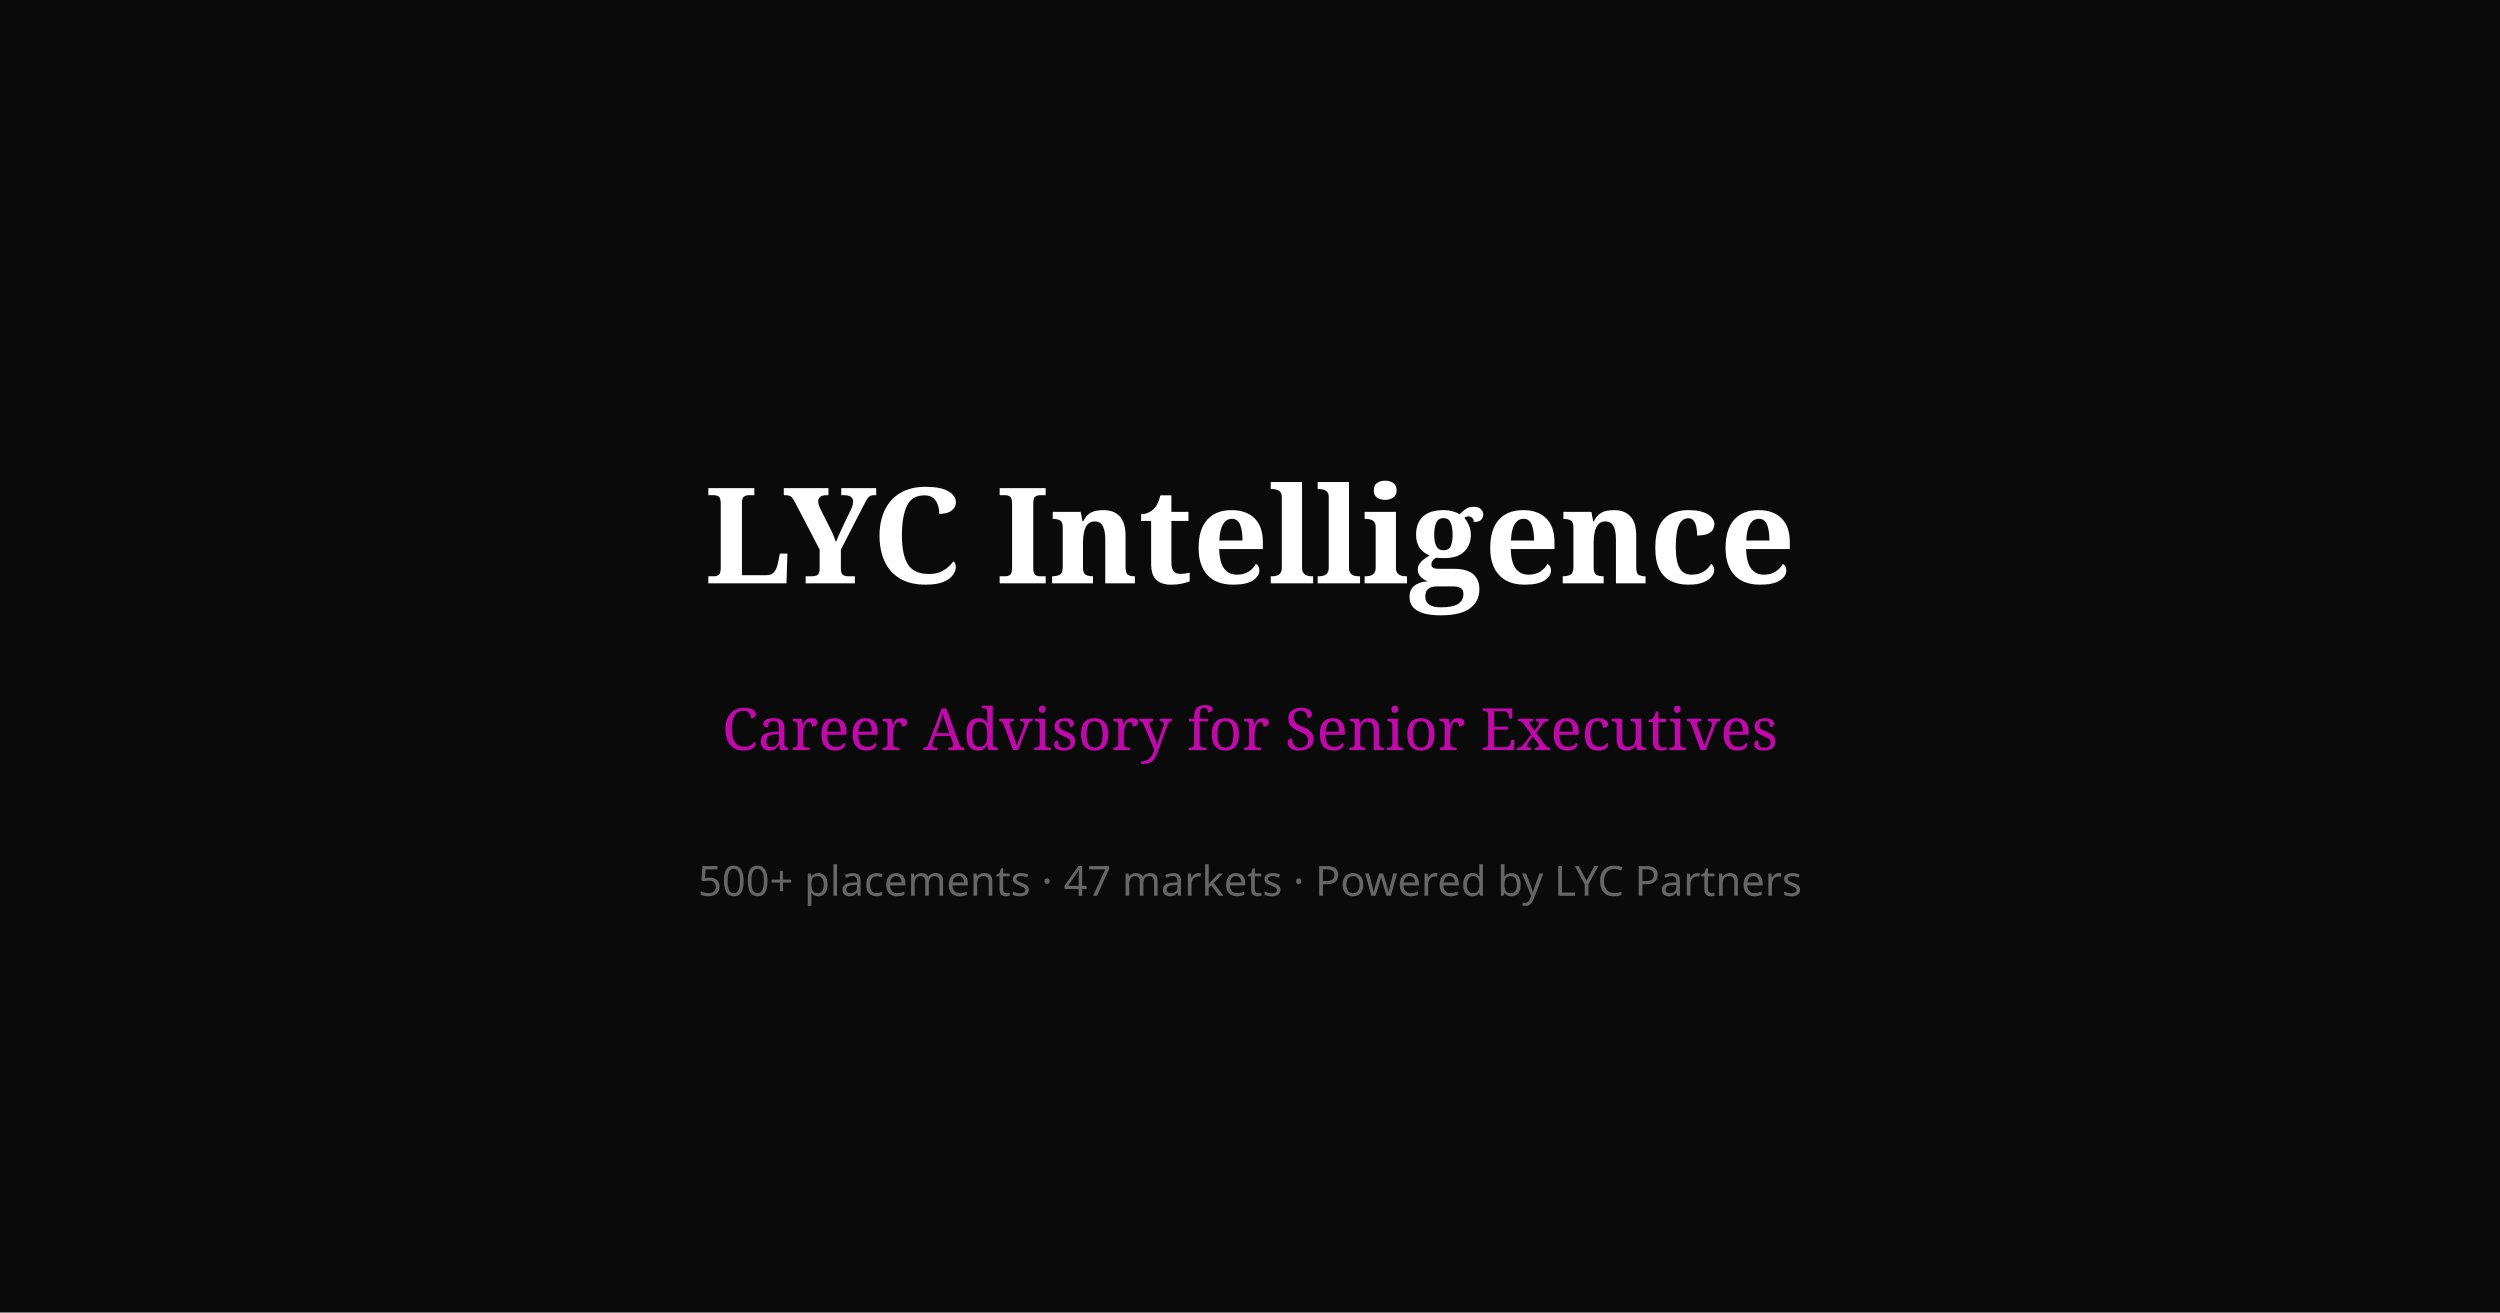
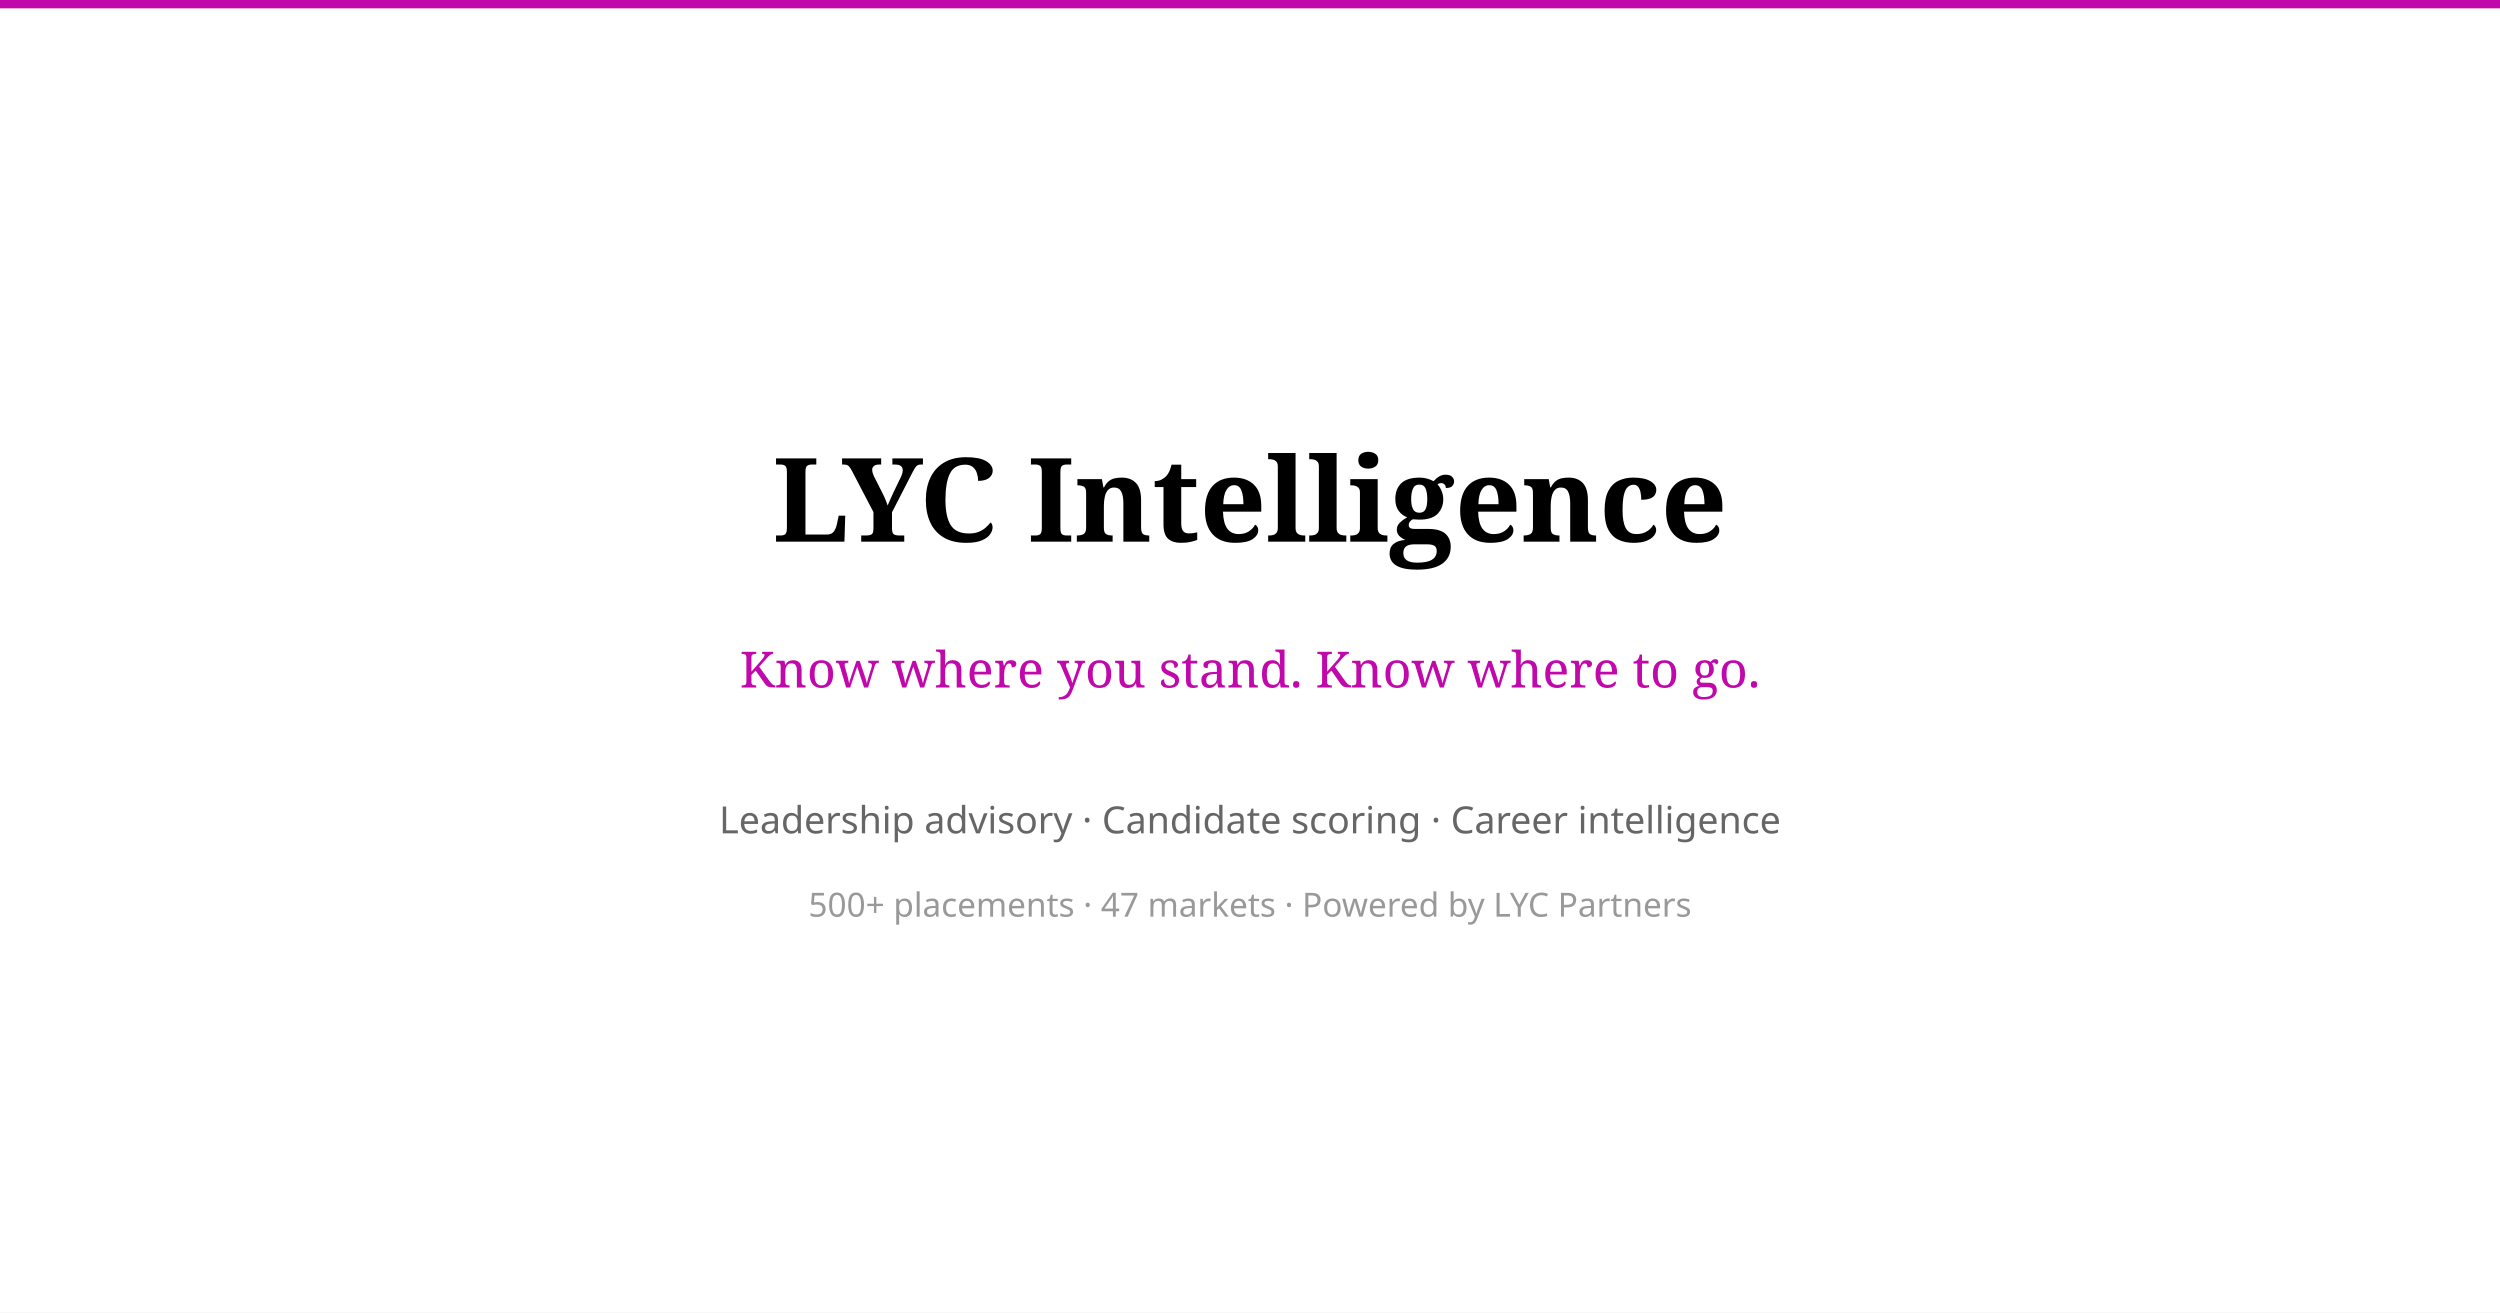
<svg xmlns="http://www.w3.org/2000/svg" width="1200" height="630">
-   <rect width="1200" height="630" fill="#0A0A0A" />
-   <text x="600" y="280" font-family="Georgia, serif" font-size="64" font-weight="700" fill="#FFFFFF" text-anchor="middle">LYC Intelligence</text>
-   <text x="600" y="360" font-family="Georgia, serif" font-size="28" fill="#C108AB" text-anchor="middle">Career Advisory for Senior Executives</text>
-   <text x="600" y="430" font-family="sans-serif" font-size="20" fill="#666666" text-anchor="middle">500+ placements · 47 markets · Powered by LYC Partners</text>
+   <rect width="1200" height="630" fill="#FFFFFF" />
+   <rect x="0" y="0" width="1200" height="4" fill="#C108AB" />
+   <text x="600" y="260" font-family="Georgia, serif" font-size="56" font-weight="700" fill="#000000" text-anchor="middle">LYC Intelligence</text>
+   <text x="600" y="330" font-family="Georgia, serif" font-size="24" fill="#C108AB" text-anchor="middle">Know where you stand. Know where to go.</text>
+   <text x="600" y="400" font-family="sans-serif" font-size="18" fill="#666666" text-anchor="middle">Leadership advisory · Candidate scoring · Career intelligence</text>
+   <text x="600" y="440" font-family="sans-serif" font-size="16" fill="#999999" text-anchor="middle">500+ placements · 47 markets · Powered by LYC Partners</text>
</svg>
